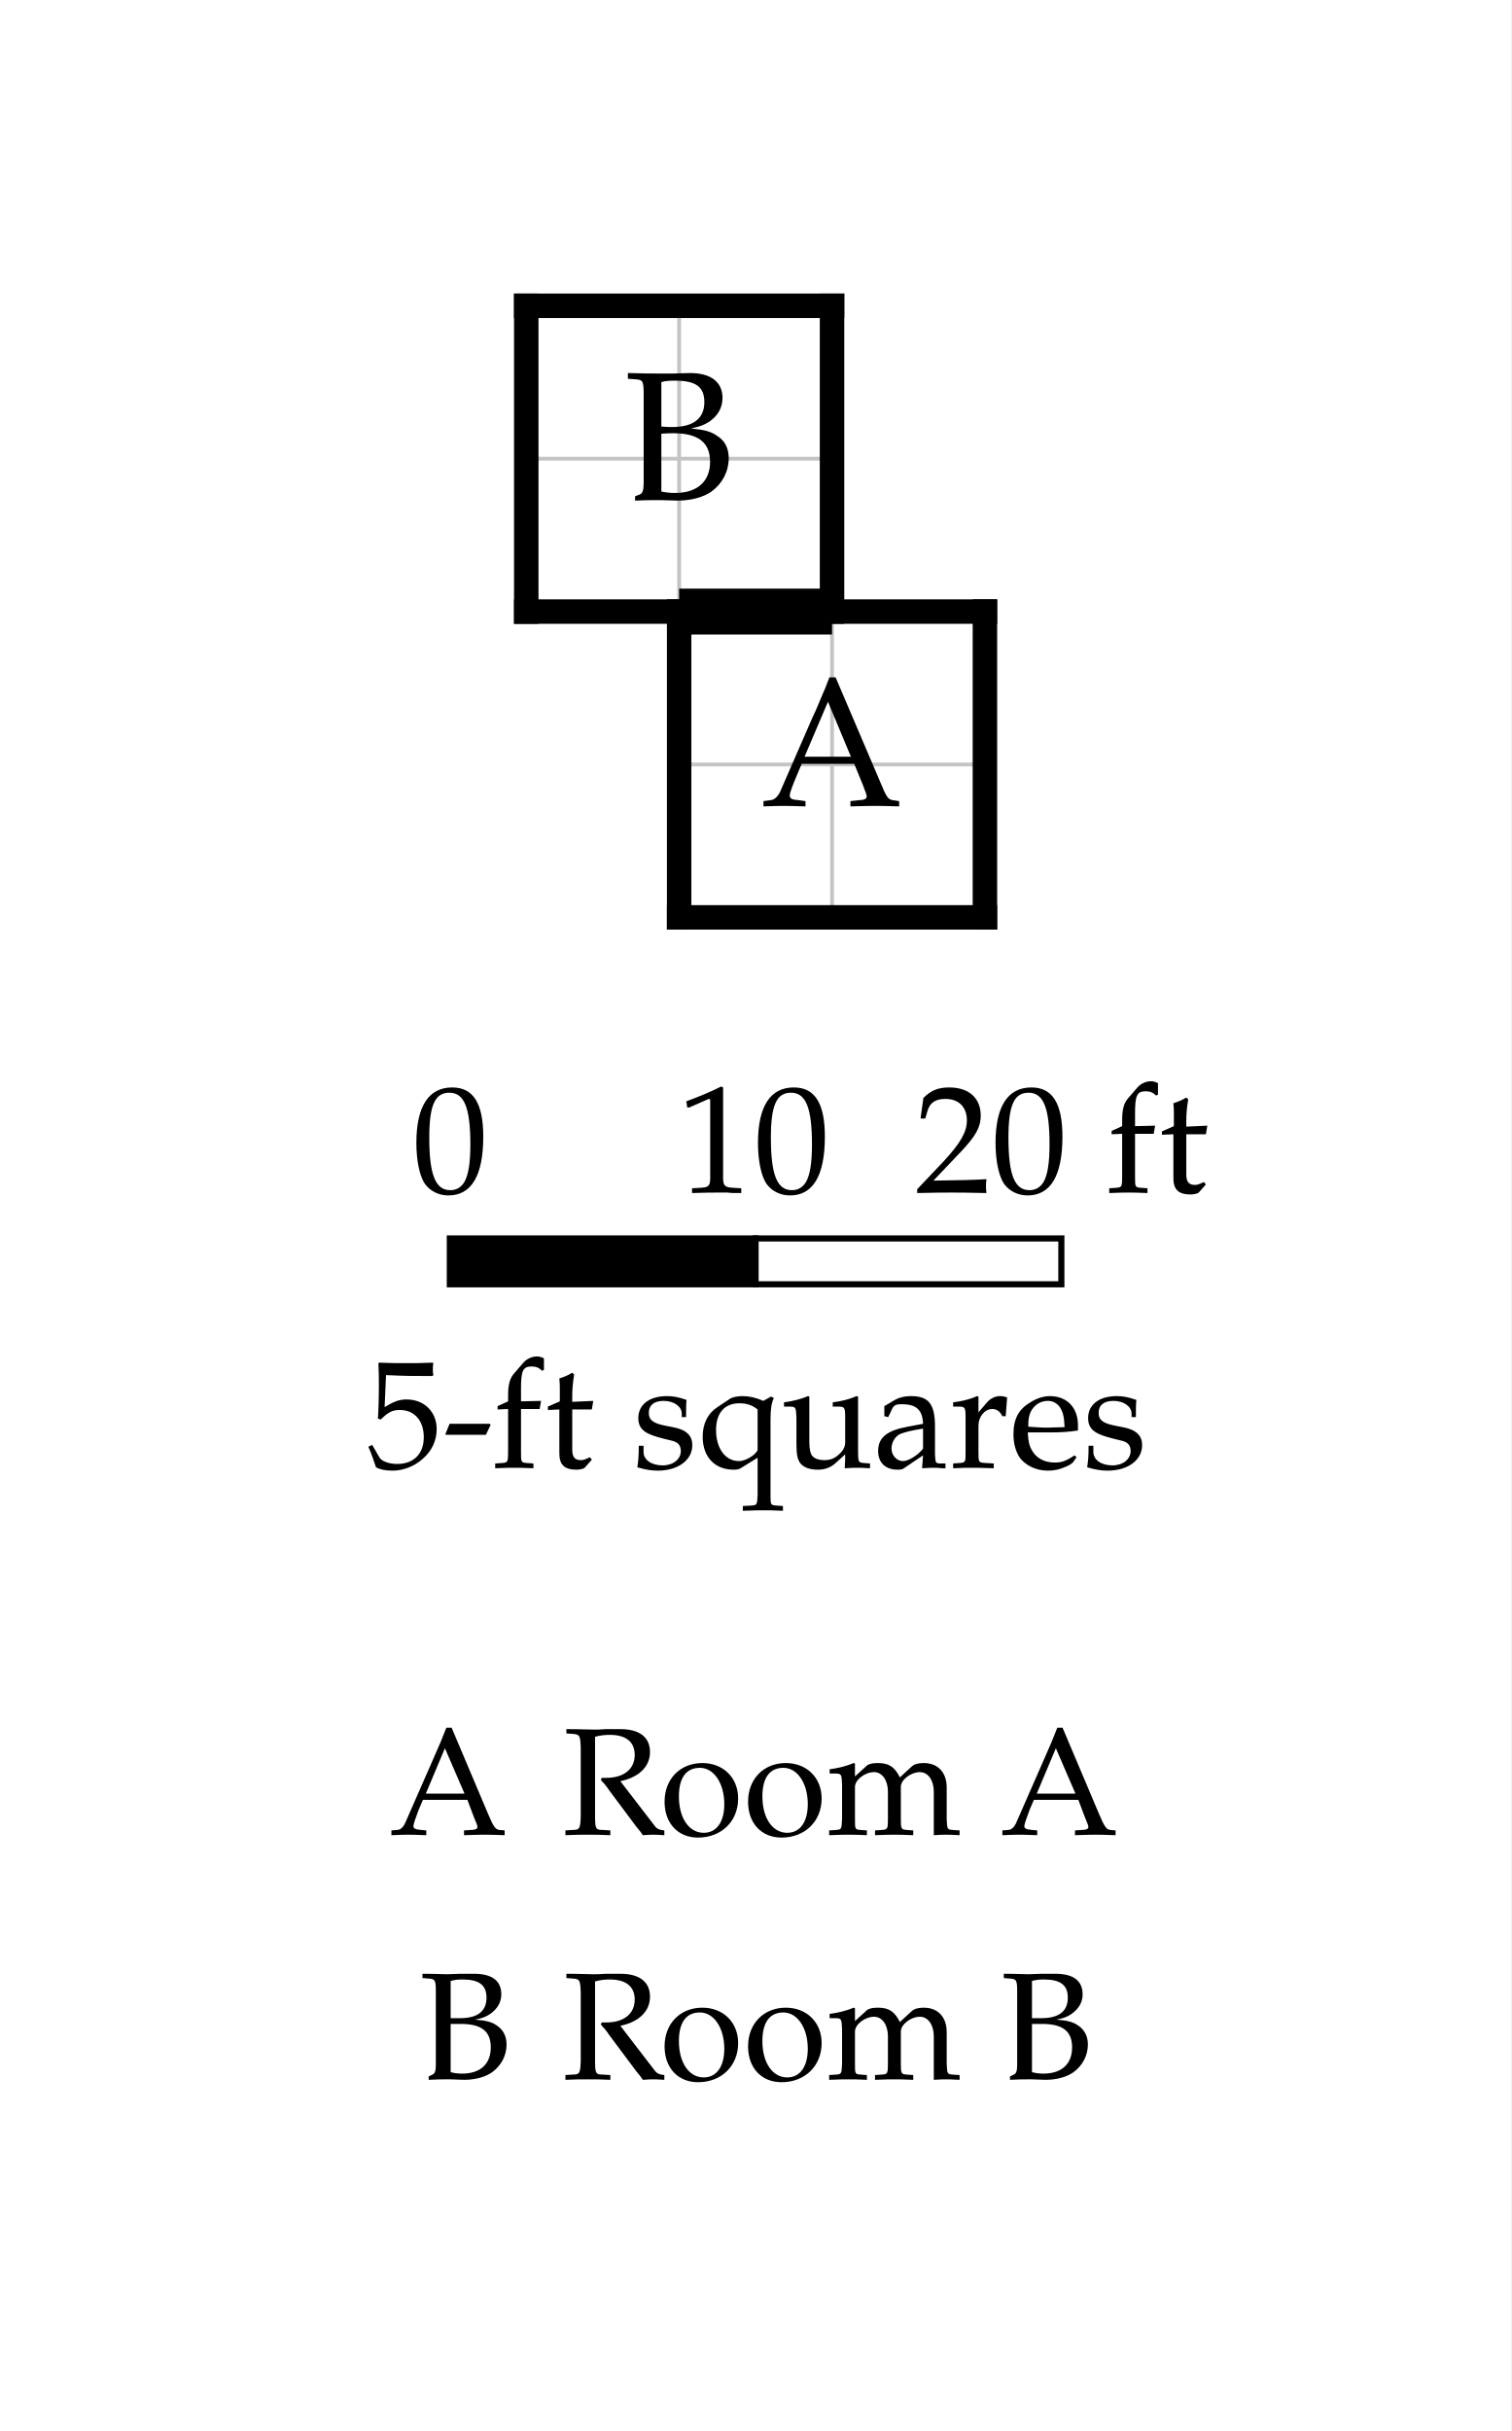
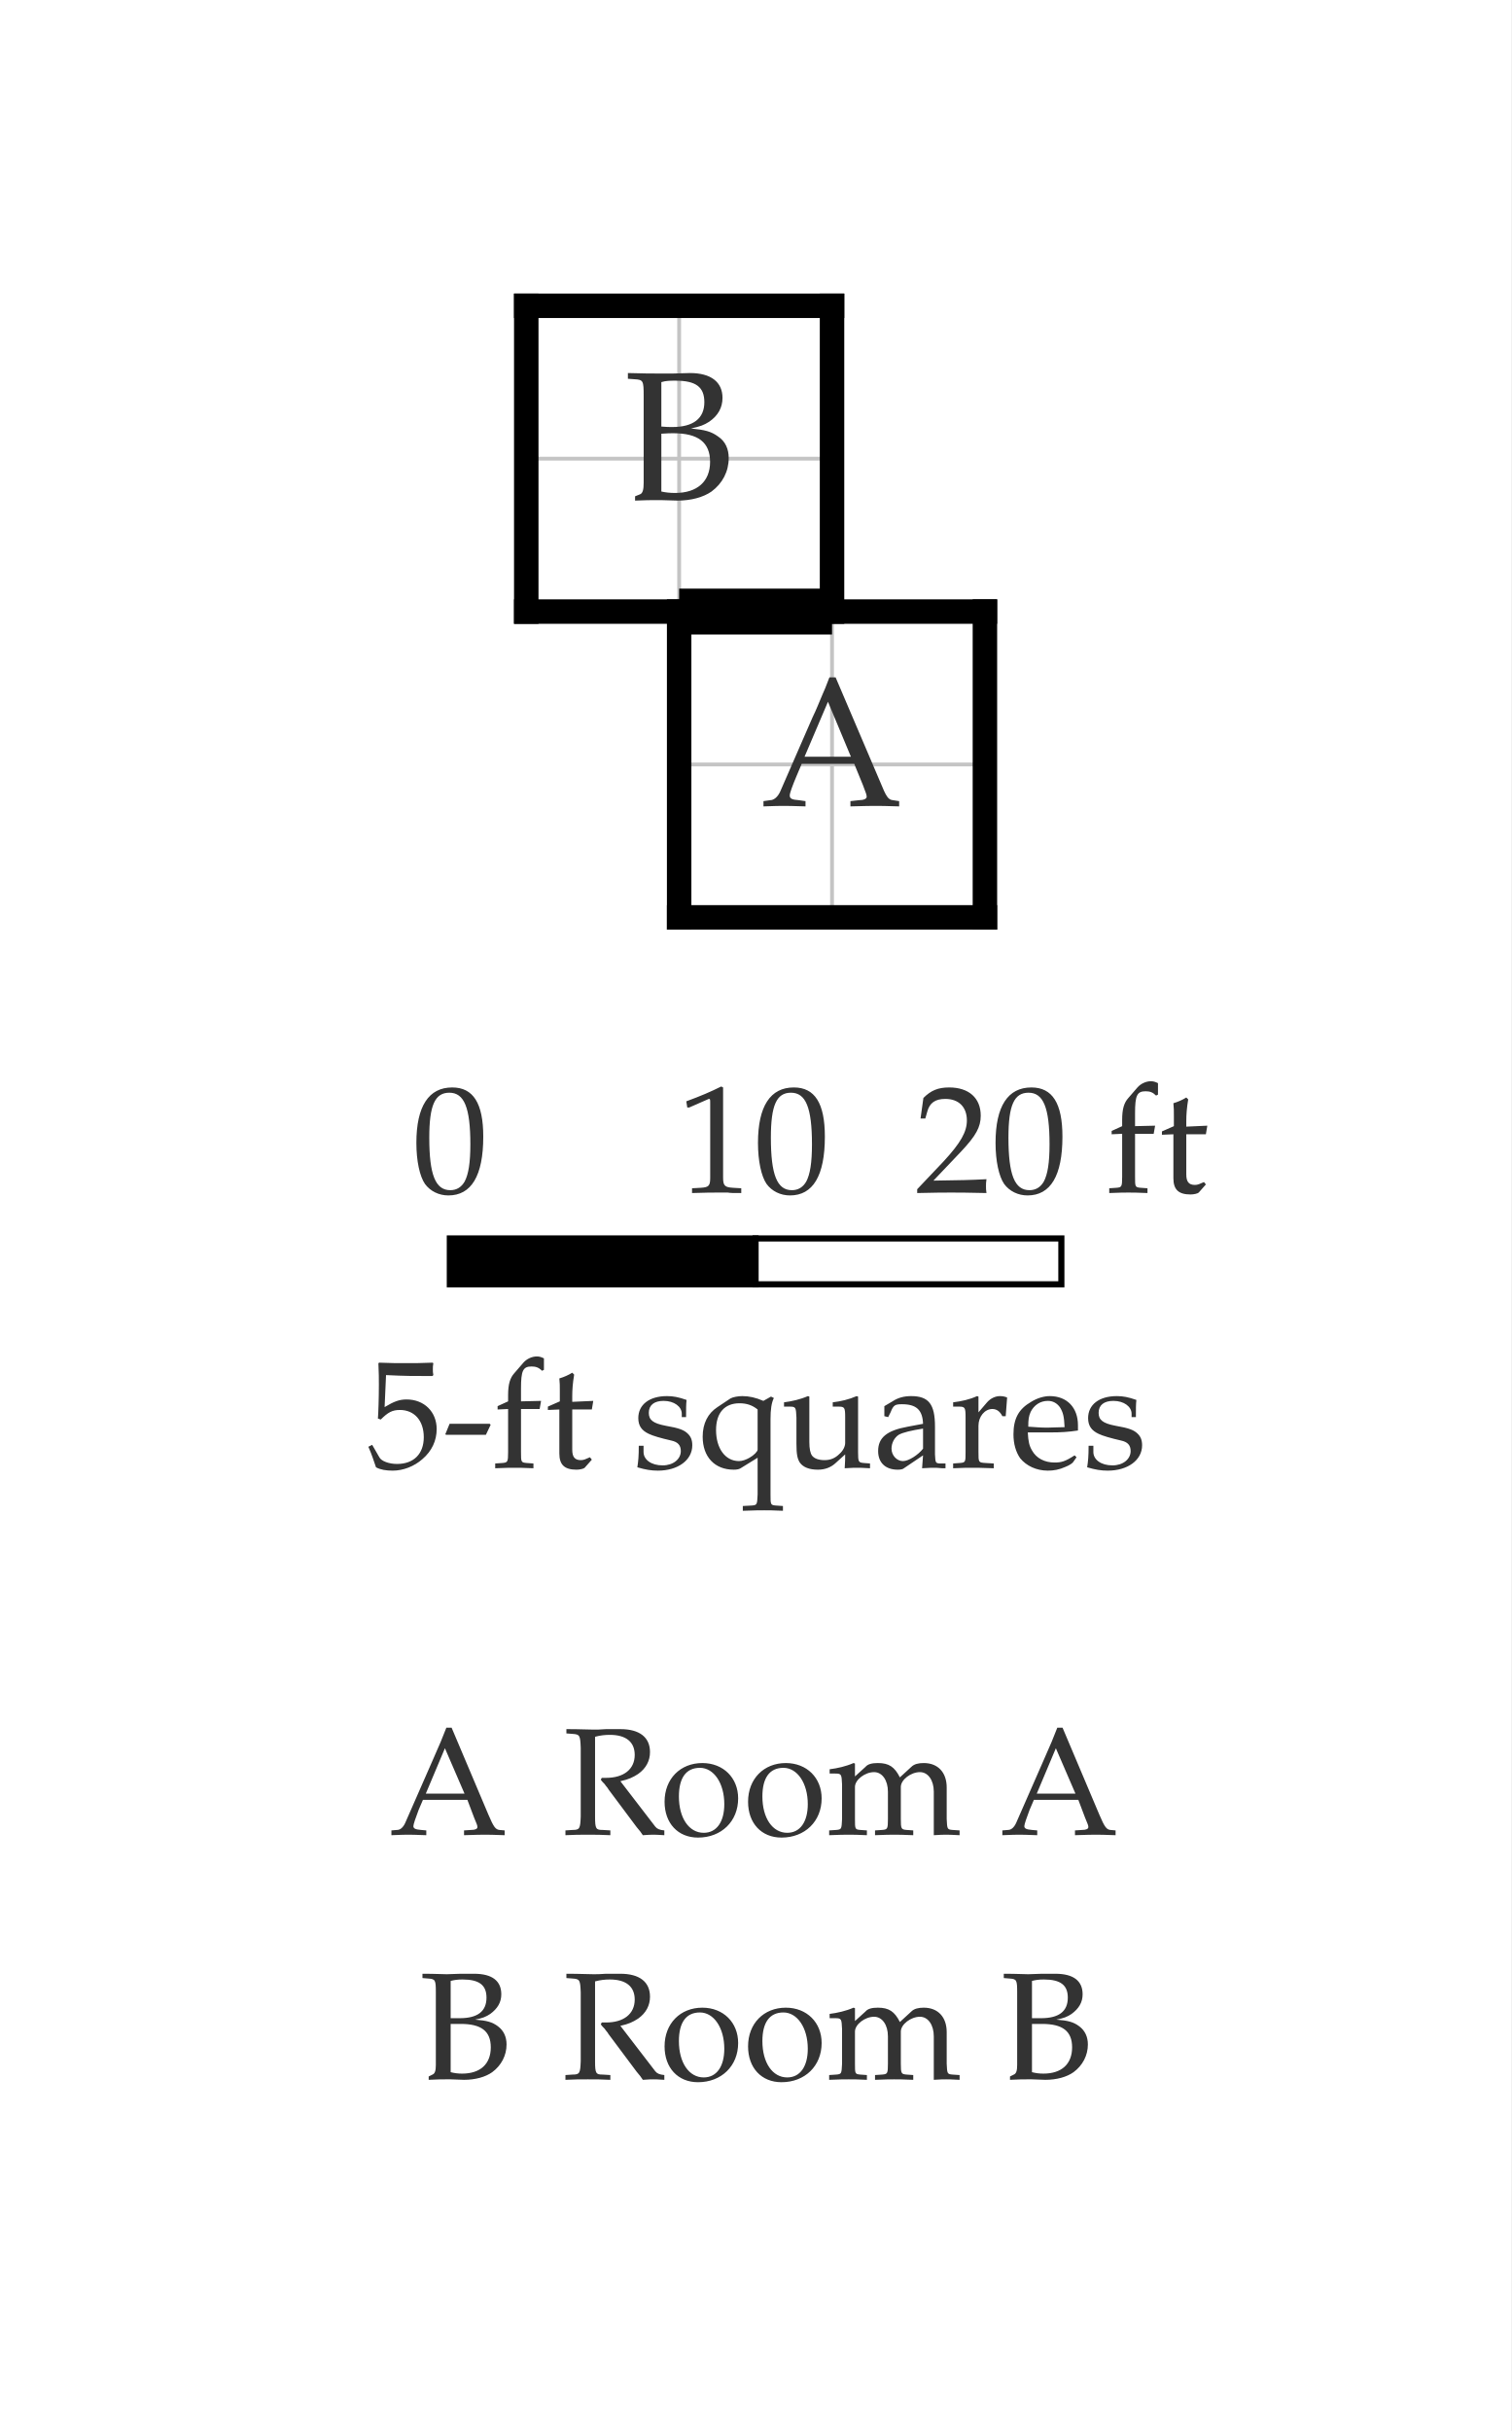
<svg xmlns="http://www.w3.org/2000/svg" width="494.221" height="795" viewBox="-22.211 -20 49.422 79.5" font-family="Palatino, Georgia, Times New Roman, serif" font-weight="400" fill="black">
  <rect x="-22.211" y="-20" width="49.422" height="79.5" fill="white" />
  <defs>
    <clipPath id="plan-grid">
      <path d="M0 0h10v10h-10z M-5 -10h10v10h-10z" />
    </clipPath>
  </defs>
  <g class="grid" clip-path="url(#plan-grid)" stroke="#c4c4c4" stroke-width="0.125">
    <line x1="-5" y1="-10" x2="-5" y2="10" />
    <line x1="0" y1="-10" x2="0" y2="10" />
    <line x1="5" y1="-10" x2="5" y2="10" />
    <line x1="10" y1="-10" x2="10" y2="10" />
    <line x1="-5" y1="-10" x2="10" y2="-10" />
    <line x1="-5" y1="-5" x2="10" y2="-5" />
    <line x1="-5" y1="0" x2="10" y2="0" />
    <line x1="-5" y1="5" x2="10" y2="5" />
    <line x1="-5" y1="10" x2="10" y2="10" />
  </g>
  <line class="wall interior" x1="0" y1="0" x2="5" y2="0" stroke="black" stroke-width="0.5" stroke-linecap="square" />
  <line class="wall exterior" x1="-5" y1="-10" x2="-5" y2="0" stroke="black" stroke-width="0.8" stroke-linecap="square" />
  <line class="wall exterior" x1="-5" y1="-10" x2="5" y2="-10" stroke="black" stroke-width="0.8" stroke-linecap="square" />
  <line class="wall exterior" x1="-5" y1="0" x2="0" y2="0" stroke="black" stroke-width="0.8" stroke-linecap="square" />
  <line class="wall exterior" x1="0" y1="0" x2="0" y2="10" stroke="black" stroke-width="0.8" stroke-linecap="square" />
  <line class="wall exterior" x1="0" y1="10" x2="10" y2="10" stroke="black" stroke-width="0.8" stroke-linecap="square" />
  <line class="wall exterior" x1="5" y1="-10" x2="5" y2="0" stroke="black" stroke-width="0.8" stroke-linecap="square" />
  <line class="wall exterior" x1="5" y1="0" x2="10" y2="0" stroke="black" stroke-width="0.8" stroke-linecap="square" />
  <line class="wall exterior" x1="10" y1="0" x2="10" y2="10" stroke="black" stroke-width="0.8" stroke-linecap="square" />
-   <text data-room="a" x="5" y="5" text-anchor="middle" dominant-baseline="central" font-size="6">A</text>
-   <text data-room="b" x="0" y="-5" text-anchor="middle" dominant-baseline="central" font-size="6">B</text>
+   <text data-room="a" x="5" y="5" text-anchor="middle" dominant-baseline="central" font-size="6" fill="#333333">A</text>
+   <text data-room="b" x="0" y="-5" text-anchor="middle" dominant-baseline="central" font-size="6" fill="#333333">B</text>
  <line class="door" x1="0" y1="0" x2="5" y2="0" stroke="black" stroke-width="1.5" />
-   <g class="scale" font-size="5">
+   <g class="scale" font-size="5" fill="#333333">
    <text x="-8.735" y="19">0</text>
    <text x="-0.062" y="19">10</text>
    <text x="7.706" y="19">20 ft</text>
    <text x="-10.227" y="28">5-ft squares</text>
    <rect x="-7.5" y="20.5" width="10" height="1.5" fill="black" stroke="black" stroke-width="0.2" />
    <rect x="2.5" y="20.5" width="10" height="1.5" fill="white" stroke="black" stroke-width="0.2" />
  </g>
-   <g class="key" font-size="5">
+   <g class="key" font-size="5" fill="#333333">
    <text x="-9.49" y="40">A</text>
    <text x="-3.828" y="40">Room A</text>
  </g>
-   <g class="key" font-size="5">
+   <g class="key" font-size="5" fill="#333333">
    <text x="-8.521" y="48">B</text>
    <text x="-3.828" y="48">Room B</text>
  </g>
</svg>
